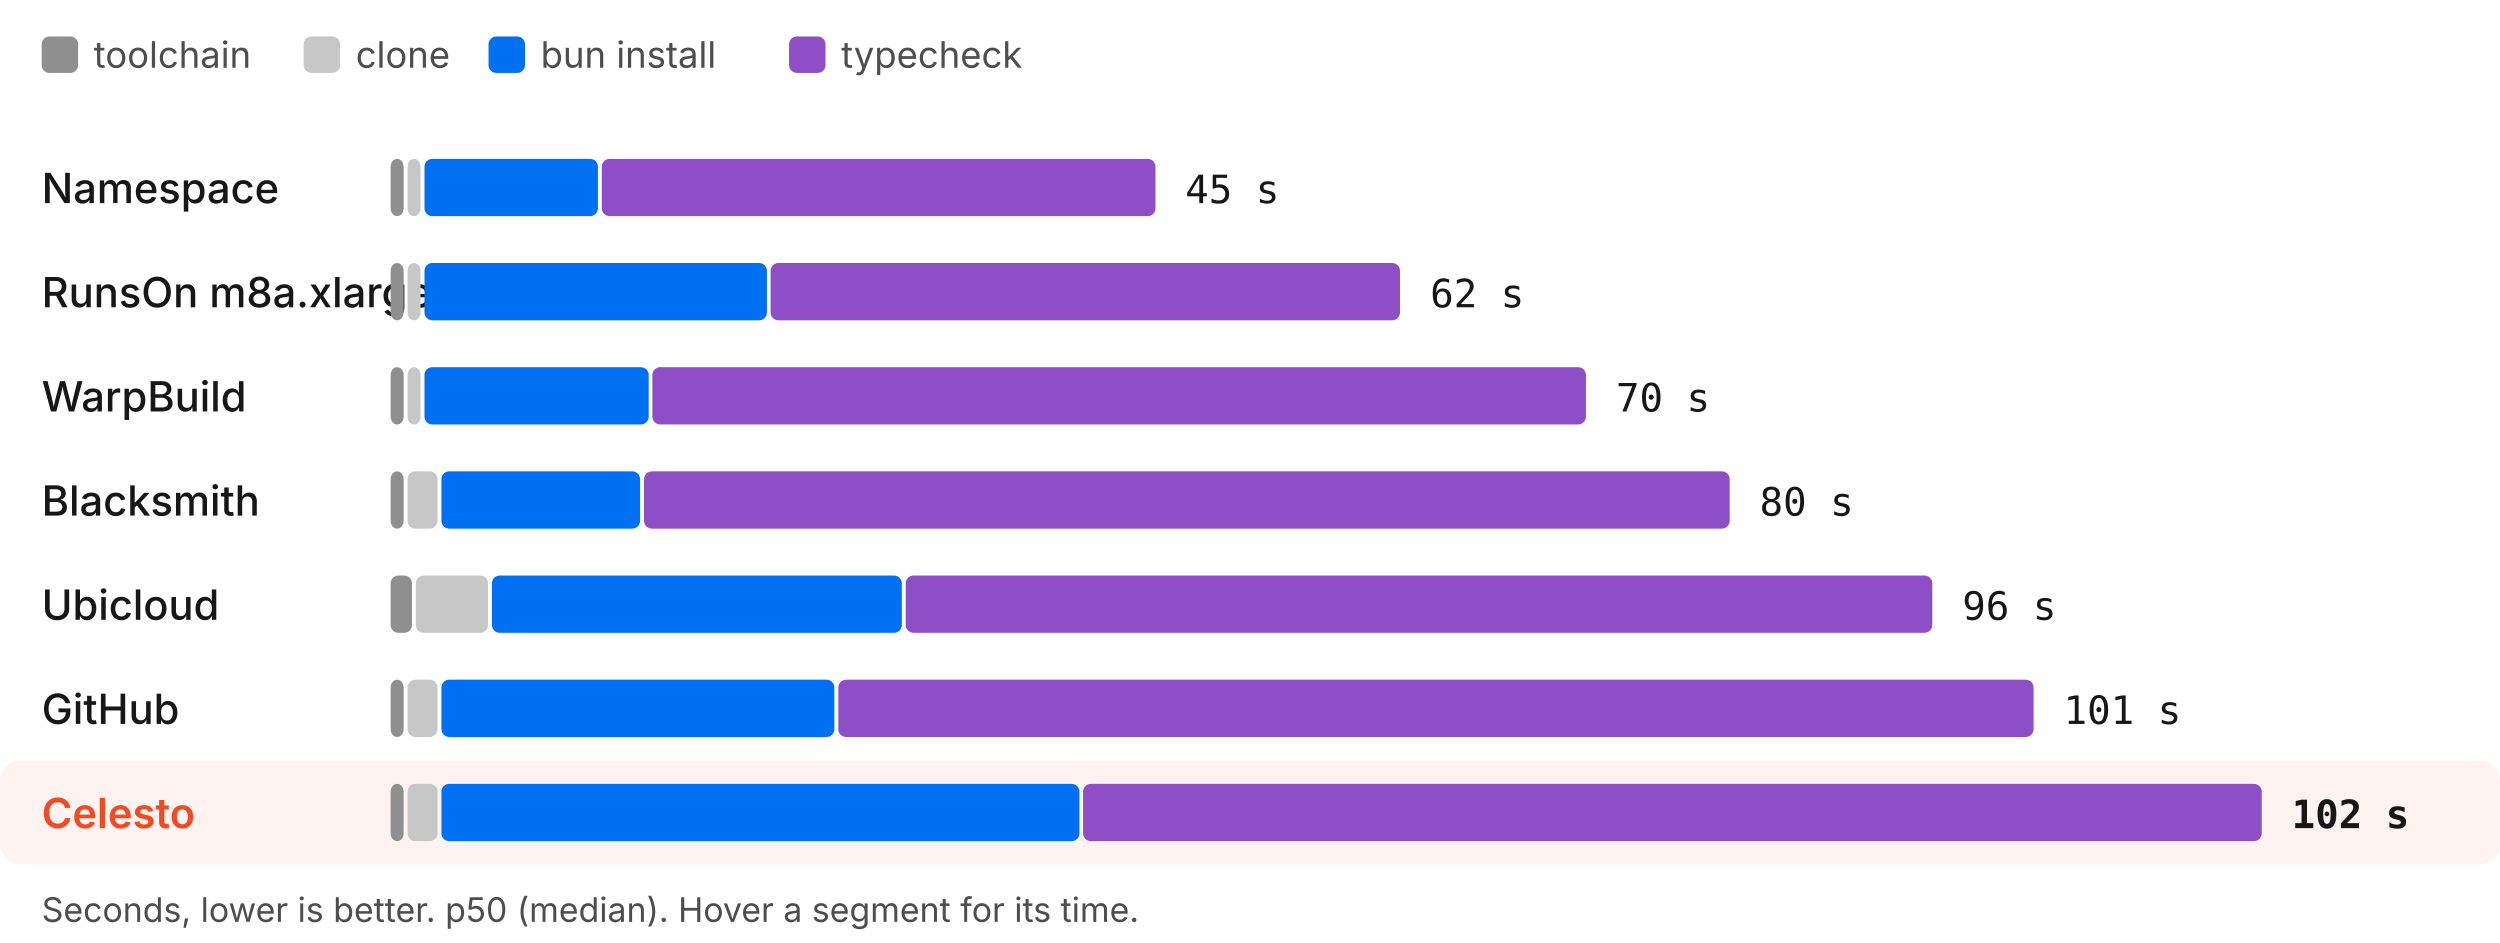
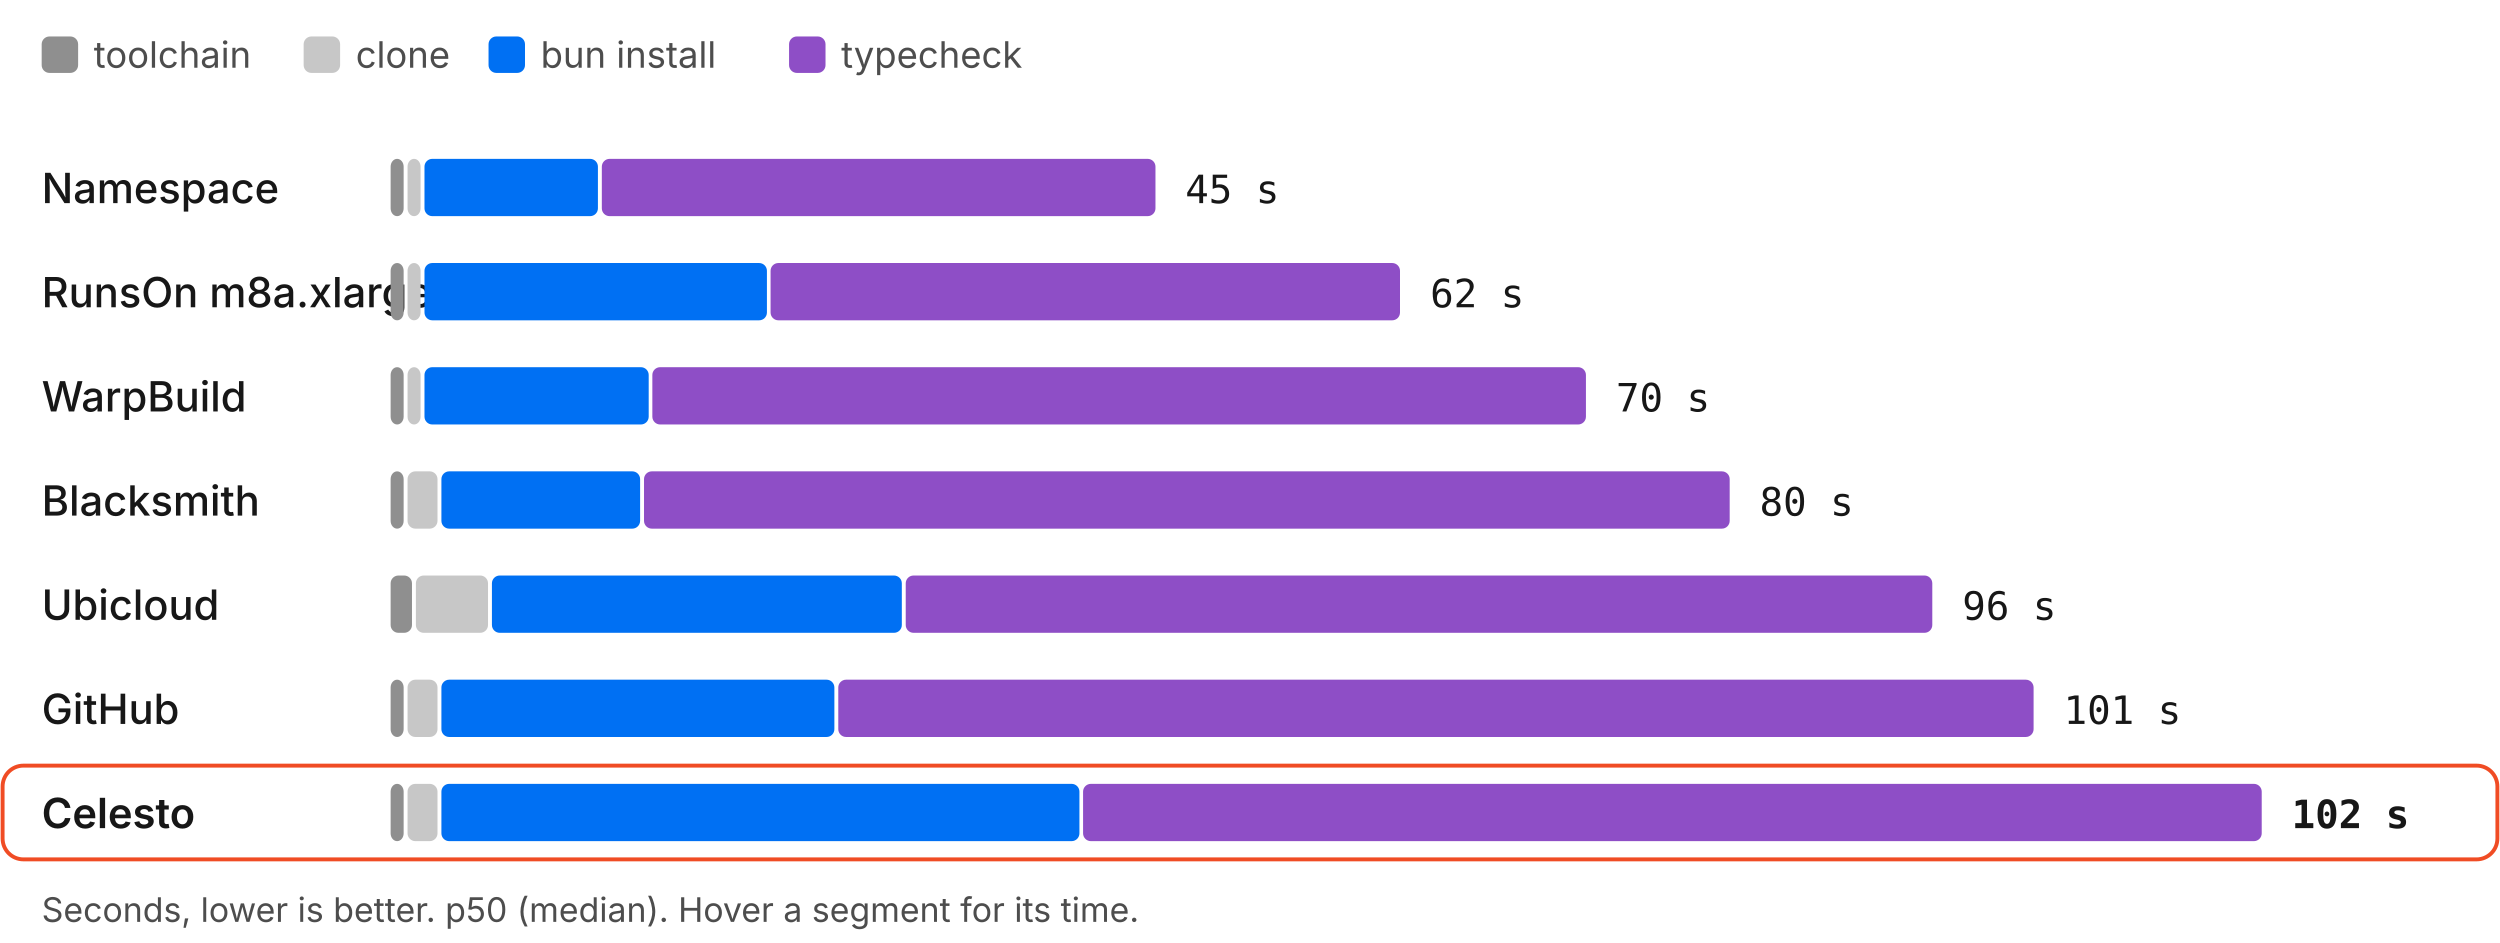
<svg xmlns="http://www.w3.org/2000/svg" viewBox="0 0 960 362" font-family="Geist,Inter,-apple-system,BlinkMacSystemFont,Segoe UI,sans-serif">
-   <style>.t{fill:#171717}.m{fill:#4d4d4d}.hl{fill:#F04C24;fill-opacity:.07}.n{fill:#8f8f8f;fill-opacity:.12}</style>
+   <style>.t{fill:#171717}.m{fill:#4d4d4d}.n{fill:#8f8f8f;fill-opacity:.12}</style>
  <rect x="16" y="14" width="14" height="14" rx="3" fill="#8f8f8f" />
  <text x="36" y="26" font-size="14" class="m">toolchain</text>
  <rect x="116.6" y="14" width="14" height="14" rx="3" fill="#c7c7c7" />
  <text x="136.6" y="26" font-size="14" class="m">clone</text>
  <rect x="187.6" y="14" width="14" height="14" rx="3" fill="#0070f3" />
  <text x="207.6" y="26" font-size="14" class="m">bun install</text>
  <rect x="303" y="14" width="14" height="14" rx="3" fill="#8e4ec6" />
  <text x="323" y="26" font-size="14" class="m">typecheck</text>
  <text x="16" y="78" font-size="16" font-weight="500" class="t">Namespace</text>
  <rect x="150.0" y="61" width="5.0" height="22" rx="3" fill="#8f8f8f" />
  <rect x="156.5" y="61" width="5.0" height="22" rx="3" fill="#c7c7c7" />
  <rect x="163.0" y="61" width="66.6" height="22" rx="3" fill="#0070f3" />
  <rect x="231.1" y="61" width="212.6" height="22" rx="3" fill="#8e4ec6" />
  <text x="455.135" y="78" font-size="15" font-weight="400" font-family="Geist Mono,SFMono-Regular,Menlo,Consolas,monospace" class="t">45 s</text>
  <text x="16" y="118" font-size="16" font-weight="500" class="t">RunsOn m8a.xlarge</text>
  <rect x="150.0" y="101" width="5.0" height="22" rx="3" fill="#8f8f8f" />
  <rect x="156.5" y="101" width="5.0" height="22" rx="3" fill="#c7c7c7" />
  <rect x="163.0" y="101" width="131.5" height="22" rx="3" fill="#0070f3" />
  <rect x="295.9" y="101" width="241.7" height="22" rx="3" fill="#8e4ec6" />
  <text x="549.189" y="118" font-size="15" font-weight="400" font-family="Geist Mono,SFMono-Regular,Menlo,Consolas,monospace" class="t">62 s</text>
  <text x="16" y="158" font-size="16" font-weight="500" class="t">WarpBuild</text>
  <rect x="150.0" y="141" width="5.0" height="22" rx="3" fill="#8f8f8f" />
  <rect x="156.5" y="141" width="5.0" height="22" rx="3" fill="#c7c7c7" />
  <rect x="163.0" y="141" width="86.1" height="22" rx="3" fill="#0070f3" />
  <rect x="250.5" y="141" width="358.5" height="22" rx="3" fill="#8e4ec6" />
  <text x="620.541" y="158" font-size="15" font-weight="400" font-family="Geist Mono,SFMono-Regular,Menlo,Consolas,monospace" class="t">70 s</text>
  <text x="16" y="198" font-size="16" font-weight="500" class="t">Blacksmith</text>
  <rect x="150.0" y="181" width="5.0" height="22" rx="3" fill="#8f8f8f" />
  <rect x="156.5" y="181" width="11.5" height="22" rx="3" fill="#c7c7c7" />
  <rect x="169.5" y="181" width="76.3" height="22" rx="3" fill="#0070f3" />
  <rect x="247.3" y="181" width="416.9" height="22" rx="3" fill="#8e4ec6" />
  <text x="675.676" y="198" font-size="15" font-weight="400" font-family="Geist Mono,SFMono-Regular,Menlo,Consolas,monospace" class="t">80 s</text>
  <text x="16" y="238" font-size="16" font-weight="500" class="t">Ubicloud</text>
  <rect x="150.0" y="221" width="8.2" height="22" rx="3" fill="#8f8f8f" />
  <rect x="159.7" y="221" width="27.7" height="22" rx="3" fill="#c7c7c7" />
  <rect x="188.9" y="221" width="157.4" height="22" rx="3" fill="#0070f3" />
  <rect x="347.8" y="221" width="394.2" height="22" rx="3" fill="#8e4ec6" />
  <text x="753.514" y="238" font-size="15" font-weight="400" font-family="Geist Mono,SFMono-Regular,Menlo,Consolas,monospace" class="t">96 s</text>
  <text x="16" y="278" font-size="16" font-weight="500" class="t">GitHub</text>
  <rect x="150.0" y="261" width="5.0" height="22" rx="3" fill="#8f8f8f" />
  <rect x="156.5" y="261" width="11.5" height="22" rx="3" fill="#c7c7c7" />
  <rect x="169.5" y="261" width="150.9" height="22" rx="3" fill="#0070f3" />
  <rect x="321.9" y="261" width="459.0" height="22" rx="3" fill="#8e4ec6" />
  <text x="792.432" y="278" font-size="15" font-weight="400" font-family="Geist Mono,SFMono-Regular,Menlo,Consolas,monospace" class="t">101 s</text>
-   <rect x="0" y="292" width="960" height="40" rx="8" class="hl" />
-   <text x="16" y="318" font-size="16" font-weight="600" fill="#F04C24">Celesto</text>
+   <rect x="1" y="294" width="958" height="36" rx="8" fill="none" stroke="#F04C24" stroke-width="1.5" />
+   <text x="16" y="318" font-size="16" font-weight="600" class="t">Celesto</text>
  <rect x="150.0" y="301" width="5.0" height="22" rx="3" fill="#8f8f8f" />
  <rect x="156.5" y="301" width="11.5" height="22" rx="3" fill="#c7c7c7" />
  <rect x="169.5" y="301" width="245.0" height="22" rx="3" fill="#0070f3" />
  <rect x="415.9" y="301" width="452.6" height="22" rx="3" fill="#8e4ec6" />
  <text x="880" y="318" font-size="15" font-weight="600" font-family="Geist Mono,SFMono-Regular,Menlo,Consolas,monospace" class="t">102 s</text>
  <text x="16" y="354" font-size="13" class="m">Seconds, lower is better. p50 (median). Hover a segment for its time.</text>
</svg>
